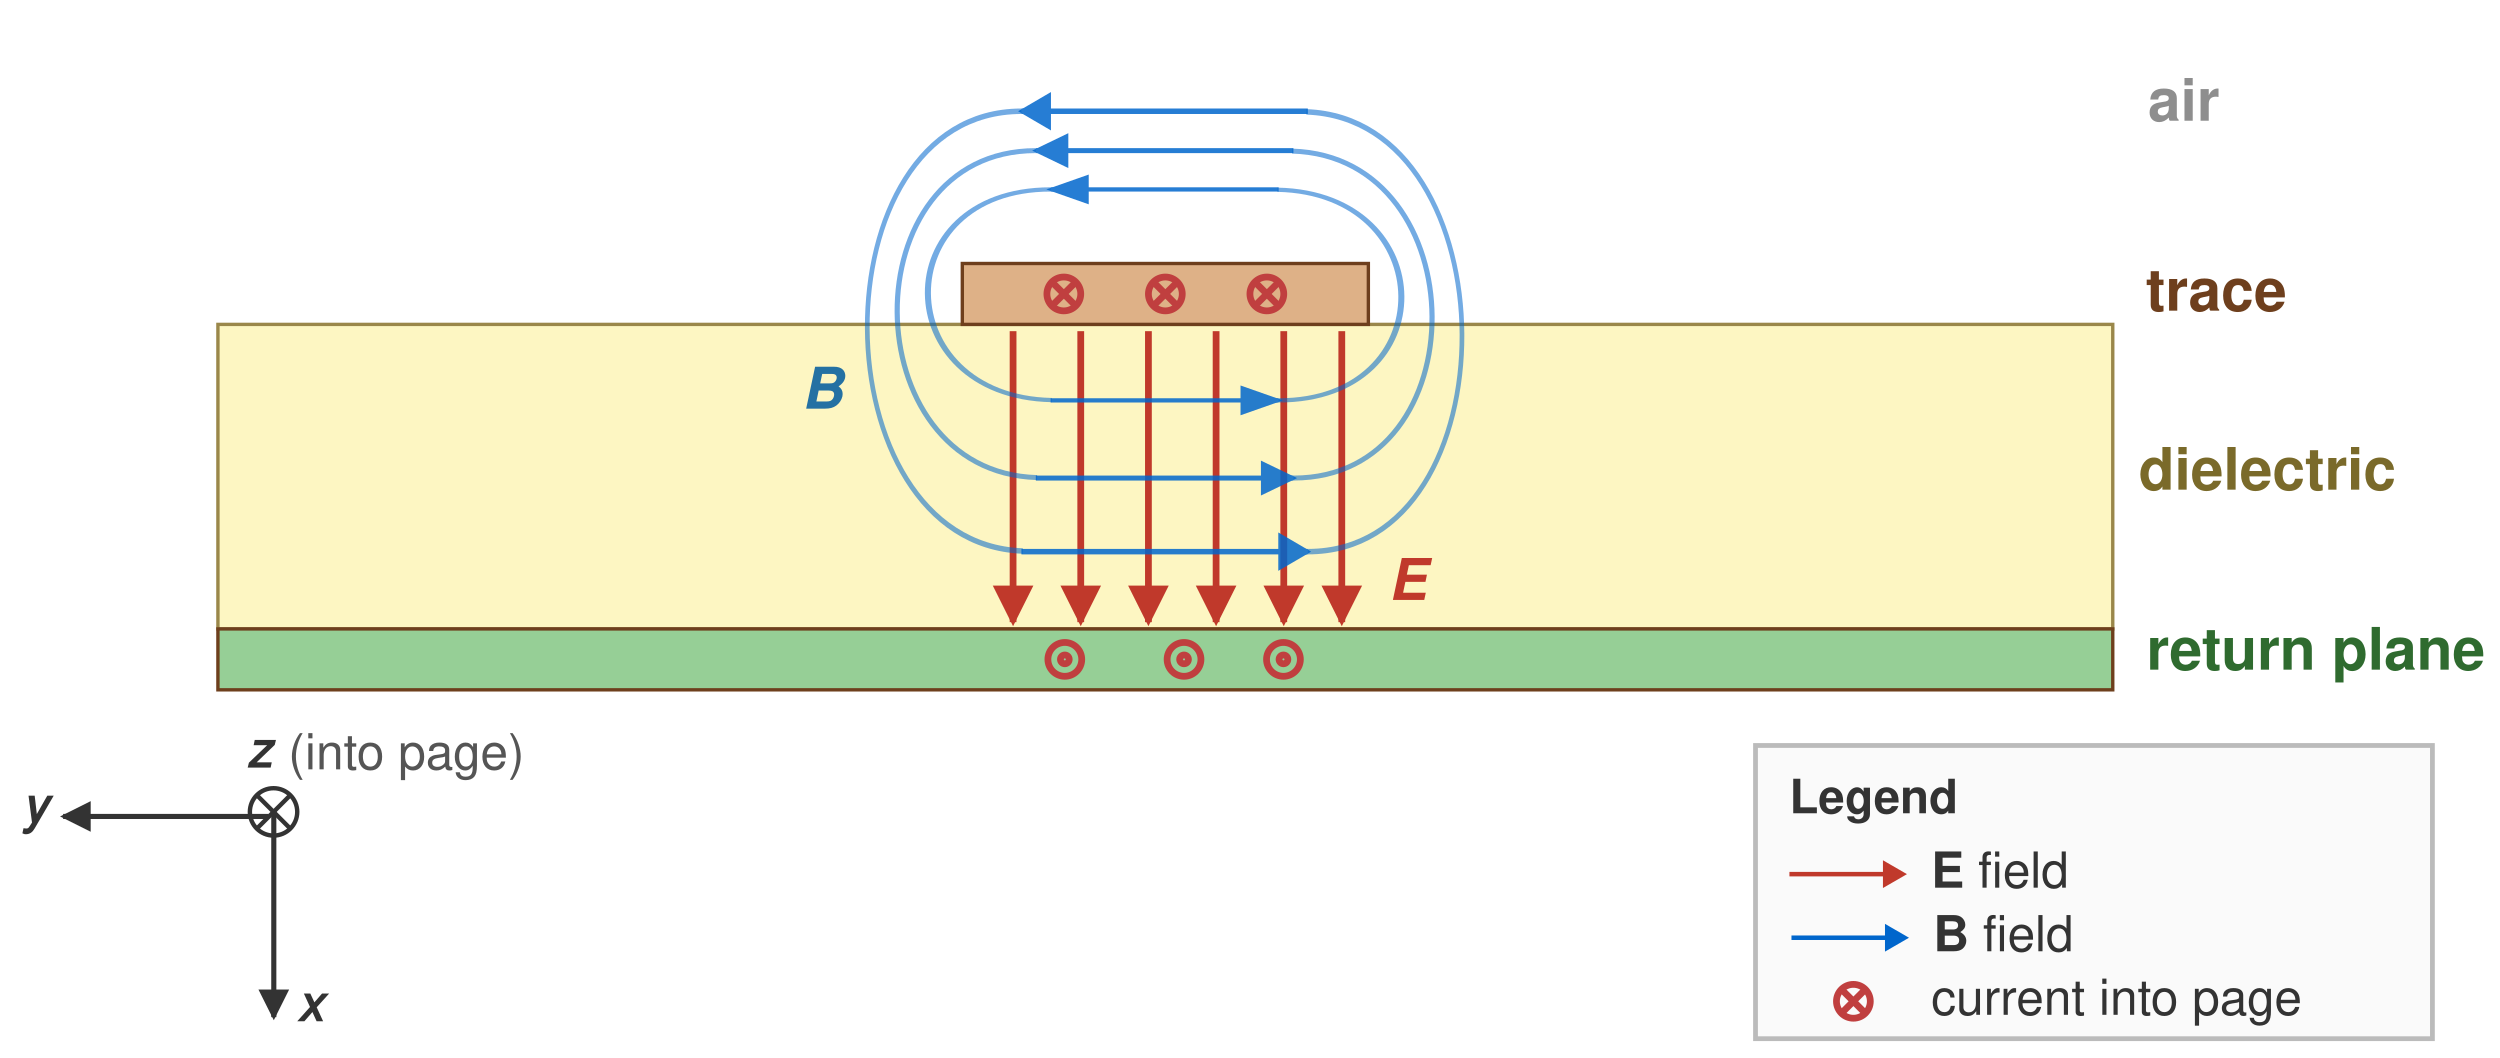
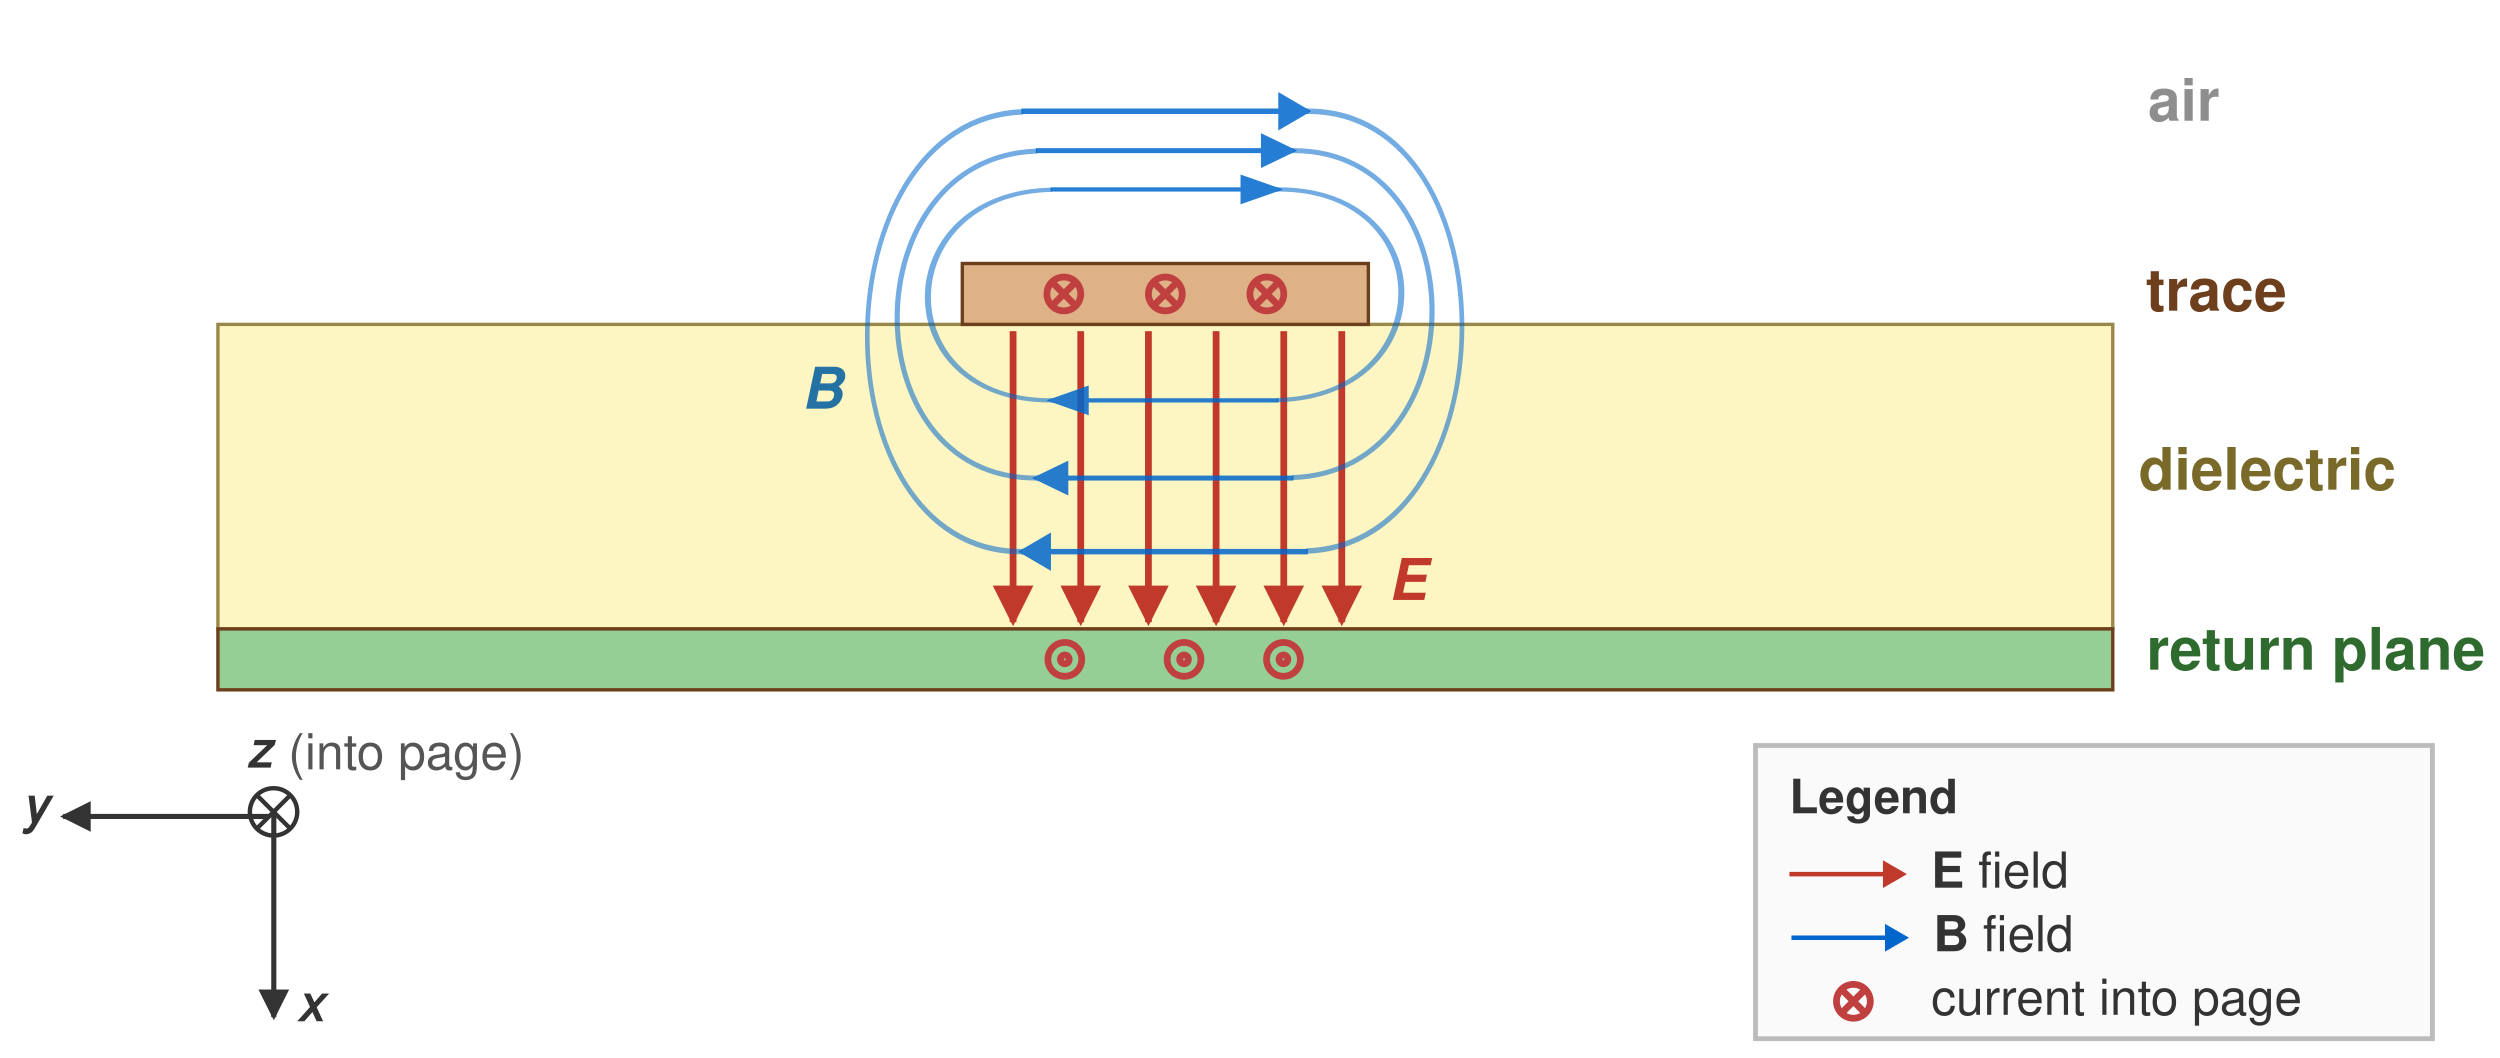
<svg xmlns="http://www.w3.org/2000/svg" viewBox="0 0 738.847 312.475" font-family="Helvetica, Arial, sans-serif" font-size="14px" version="1.1" id="svg69" width="738.847" height="312.475">
  <defs id="defs5">
    <marker style="overflow:visible" id="marker12" refX="0" refY="0" orient="auto-start-reverse" markerWidth="1" markerHeight="1" viewBox="0 0 1 1" preserveAspectRatio="xMidYMid">
      <path transform="scale(0.5)" style="fill:context-stroke;fill-rule:evenodd;stroke:context-stroke;stroke-width:1pt" d="M 5.77,0 -2.88,5 V -5 Z" id="path12" />
    </marker>
    <marker style="overflow:visible" id="Triangle" refX="0" refY="0" orient="auto-start-reverse" markerWidth="1" markerHeight="1" viewBox="0 0 1 1" preserveAspectRatio="xMidYMid">
      <path transform="scale(0.5)" style="fill:context-stroke;fill-rule:evenodd;stroke:context-stroke;stroke-width:1pt" d="M 5.77,0 -2.88,5 V -5 Z" id="path135" />
    </marker>
    <marker id="arrE" viewBox="0 0 10 10" refX="9" refY="5" markerWidth="6" markerHeight="6" orient="auto-start-reverse">
      <path d="M 0,0 10,5 0,10 Z" fill="#c0392b" id="path1" />
    </marker>
    <marker id="arrB" viewBox="0 0 10 10" refX="9" refY="5" markerWidth="6" markerHeight="6" orient="auto-start-reverse">
      <path d="M 0,0 10,5 0,10 Z" fill="#2471a3" id="path2" />
    </marker>
    <marker id="arrAxis" viewBox="0 0 10 10" refX="9" refY="5" markerWidth="6" markerHeight="6" orient="auto-start-reverse">
      <path d="M 0,0 10,5 0,10 Z" fill="#333333" id="path3" />
    </marker>
    <pattern id="fr4" patternUnits="userSpaceOnUse" width="14" height="14">
      <rect width="14" height="14" fill="#e8dfb9" id="rect3" />
      <path d="M0,14 L14,0" stroke="#c7b77a" stroke-width="0.6" opacity="0.6" id="path4" />
    </pattern>
    <pattern id="copper" patternUnits="userSpaceOnUse" width="10" height="10">
      <rect width="10" height="10" fill="#b87333" id="rect4" />
      <path d="M0,10 L10,0" stroke="#8a5220" stroke-width="0.5" opacity="0.5" id="path5" />
    </pattern>
    <marker id="arrAx" viewBox="0 0 10 10" refX="9" refY="5" markerWidth="6" markerHeight="6" orient="auto-start-reverse">
      <path d="M 0,0 10,5 0,10 Z" fill="#333333" id="path4-0" />
    </marker>
    <marker id="marker1" viewBox="0 0 10 10" refX="9" refY="5" markerWidth="6" markerHeight="6" orient="auto-start-reverse">
      <path d="M 0,0 10,5 0,10 Z" fill="#333333" id="path1-9" />
    </marker>
    <marker id="arrAx-5-1" viewBox="0 0 10 10" refX="9" refY="5" markerWidth="6" markerHeight="6" orient="auto-start-reverse">
      <path d="M 0,0 10,5 0,10 Z" fill="#333333" id="path4-5-7" />
    </marker>
    <marker id="marker1-4" viewBox="0 0 10 10" refX="9" refY="5" markerWidth="6" markerHeight="6" orient="auto-start-reverse">
      <path d="M 0,0 10,5 0,10 Z" fill="#333333" id="path1-8" />
    </marker>
    <marker id="bArrow" viewBox="0 -5 10 10" refX="9" refY="0" markerWidth="7" markerHeight="7" orient="auto">
      <path d="M 0,-5 10,0 0,5 Z" fill="#0066cc" id="path1-2" />
    </marker>
    <marker id="marker2" viewBox="0 -5 10 10" refX="9" refY="0" markerWidth="7" markerHeight="7" orient="auto">
      <path d="M 0,-5 10,0 0,5 Z" fill="#0066cc" id="path2-2" />
    </marker>
    <marker id="marker3" viewBox="0 -5 10 10" refX="9" refY="0" markerWidth="7" markerHeight="7" orient="auto">
      <path d="M 0,-5 10,0 0,5 Z" fill="#0066cc" id="path3-1" />
    </marker>
    <marker id="bArrow-5" viewBox="0 -5 10 10" refX="9" refY="0" markerWidth="7" markerHeight="7" orient="auto">
      <path d="M 0,-5 10,0 0,5 Z" fill="#0066cc" id="path1-2-7" />
    </marker>
    <marker id="marker1-6" viewBox="0 -5 10 10" refX="9" refY="0" markerWidth="7" markerHeight="7" orient="auto">
      <path d="M 0,-5 10,0 0,5 Z" fill="#0066cc" id="path1-1" />
    </marker>
    <marker id="marker2-8" viewBox="0 -5 10 10" refX="9" refY="0" markerWidth="7" markerHeight="7" orient="auto">
      <path d="M 0,-5 10,0 0,5 Z" fill="#0066cc" id="path2-9" />
    </marker>
    <marker id="arrE-3" viewBox="0 0 10 10" refX="9" refY="5" markerWidth="6" markerHeight="6" orient="auto-start-reverse">
      <path d="M 0,0 10,5 0,10 Z" fill="#c0392b" id="path1-3" />
    </marker>
    <marker id="bArrow-5-0" viewBox="0 -5 10 10" refX="9" refY="0" markerWidth="7" markerHeight="7" orient="auto">
      <path d="M 0,-5 10,0 0,5 Z" fill="#0066cc" id="path1-2-7-9" />
    </marker>
    <marker id="bArrow-5-0-2" viewBox="0 -5 10 10" refX="9" refY="0" markerWidth="7" markerHeight="7" orient="auto">
      <path d="M 0,-5 10,0 0,5 Z" fill="#0066cc" id="path1-2-7-9-4" />
    </marker>
    <marker id="bArrow-5-5" viewBox="0 -5 10 10" refX="9" refY="0" markerWidth="7" markerHeight="7" orient="auto">
      <path d="M 0,-5 10,0 0,5 Z" fill="#0066cc" id="path1-2-7-1" />
    </marker>
    <marker id="bArrow-5-0-2-7" viewBox="0 -5 10 10" refX="9" refY="0" markerWidth="7" markerHeight="7" orient="auto">
      <path d="M 0,-5 10,0 0,5 Z" fill="#0066cc" id="path1-2-7-9-4-1" />
    </marker>
    <marker id="bArrow-5-4" viewBox="0 -5 10 10" refX="9" refY="0" markerWidth="7" markerHeight="7" orient="auto">
      <path d="M 0,-5 10,0 0,5 Z" fill="#0066cc" id="path1-2-7-2" />
    </marker>
    <marker id="bArrow-5-0-2-3" viewBox="0 -5 10 10" refX="9" refY="0" markerWidth="7" markerHeight="7" orient="auto">
      <path d="M 0,-5 10,0 0,5 Z" fill="#0066cc" id="path1-2-7-9-4-2" />
    </marker>
    <marker id="bArrow-5-4-1" viewBox="0 -5 10 10" refX="9" refY="0" markerWidth="7" markerHeight="7" orient="auto">
      <path d="M 0,-5 10,0 0,5 Z" fill="#0066cc" id="path1-2-7-2-8" />
    </marker>
    <marker id="bArrow-5-0-2-3-9" viewBox="0 -5 10 10" refX="9" refY="0" markerWidth="7" markerHeight="7" orient="auto">
      <path d="M 0,-5 10,0 0,5 Z" fill="#0066cc" id="path1-2-7-9-4-2-2" />
    </marker>
    <marker id="bArrow-5-7" viewBox="0 -5 10 10" refX="9" refY="0" markerWidth="7" markerHeight="7" orient="auto">
      <path d="M 0,-5 10,0 0,5 Z" fill="#0066cc" id="path1-2-7-95" />
    </marker>
    <marker id="bArrow-5-0-2-4" viewBox="0 -5 10 10" refX="9" refY="0" markerWidth="7" markerHeight="7" orient="auto">
      <path d="M 0,-5 10,0 0,5 Z" fill="#0066cc" id="path1-2-7-9-4-3" />
    </marker>
    <marker id="bArrow-5-2" viewBox="0 -5 10 10" refX="9" refY="0" markerWidth="7" markerHeight="7" orient="auto">
      <path d="M 0,-5 10,0 0,5 Z" fill="#0066cc" id="path1-2-7-7" />
    </marker>
    <marker id="bArrow-5-0-2-79" viewBox="0 -5 10 10" refX="9" refY="0" markerWidth="7" markerHeight="7" orient="auto">
      <path d="M 0,-5 10,0 0,5 Z" fill="#0066cc" id="path1-2-7-9-4-31" />
    </marker>
  </defs>
  <rect x="64.403" y="95.871" width="560" height="90" fill="url(#fr4)" stroke="#9a874a" stroke-width="1" id="rect5" style="fill:#fdf6c2;fill-opacity:1" />
  <rect x="64.403" y="185.871" width="560" height="18" fill="url(#copper)" stroke="#6e3f1d" stroke-width="1" id="rect6" style="fill:#96cf96;fill-opacity:1" />
  <rect x="284.403" y="77.871" width="120" height="18" fill="url(#copper)" stroke="#6e3f1d" stroke-width="1" id="rect7" style="fill:#deb187;fill-opacity:1" />
  <g id="g4">
    <g font-size="14px" fill="#333333" id="g12" transform="translate(-15.59732,-124.1287)" style="stroke:#c03f3f;stroke-opacity:1;fill:none;stroke-width:2;stroke-dasharray:none">
      <g id="g10" style="stroke:#c03f3f;stroke-opacity:1;fill:none;stroke-width:2;stroke-dasharray:none">
        <circle cx="330" cy="211" r="5" fill="none" stroke="#333333" stroke-width="1" id="circle7" style="stroke:#c03f3f;stroke-opacity:1;fill:none;stroke-width:2;stroke-dasharray:none" />
        <line x1="326.5" y1="207.5" x2="333.5" y2="214.5" stroke="#333333" stroke-width="1" id="line7" style="stroke:#c03f3f;stroke-opacity:1;fill:none;stroke-width:2;stroke-dasharray:none" />
        <line x1="333.5" y1="207.5" x2="326.5" y2="214.5" stroke="#333333" stroke-width="1" id="line8" style="stroke:#c03f3f;stroke-opacity:1;fill:none;stroke-width:2;stroke-dasharray:none" />
      </g>
      <g id="g9" style="stroke:#c03f3f;stroke-opacity:1;fill:none;stroke-width:2;stroke-dasharray:none">
        <circle cx="360" cy="211" r="5" fill="none" stroke="#333333" stroke-width="1" id="circle8" style="stroke:#c03f3f;stroke-opacity:1;fill:none;stroke-width:2;stroke-dasharray:none" />
        <line x1="356.5" y1="207.5" x2="363.5" y2="214.5" stroke="#333333" stroke-width="1" id="line9" style="stroke:#c03f3f;stroke-opacity:1;fill:none;stroke-width:2;stroke-dasharray:none" />
        <line x1="363.5" y1="207.5" x2="356.5" y2="214.5" stroke="#333333" stroke-width="1" id="line10" style="stroke:#c03f3f;stroke-opacity:1;fill:none;stroke-width:2;stroke-dasharray:none" />
      </g>
      <g id="g8" style="stroke:#c03f3f;stroke-opacity:1;fill:none;stroke-width:2;stroke-dasharray:none">
        <circle cx="390" cy="211" r="5" fill="none" stroke="#333333" stroke-width="1" id="circle10" style="stroke:#c03f3f;stroke-opacity:1;fill:none;stroke-width:2;stroke-dasharray:none" />
        <line x1="386.5" y1="207.5" x2="393.5" y2="214.5" stroke="#333333" stroke-width="1" id="line11" style="stroke:#c03f3f;stroke-opacity:1;fill:none;stroke-width:2;stroke-dasharray:none" />
        <line x1="393.5" y1="207.5" x2="386.5" y2="214.5" stroke="#333333" stroke-width="1" id="line12" style="stroke:#c03f3f;stroke-opacity:1;fill:none;stroke-width:2;stroke-dasharray:none" />
      </g>
    </g>
    <g id="g21" transform="translate(-15.59732,-124.1287)" style="fill:none;stroke:#c03f3f;stroke-opacity:1;stroke-width:2;stroke-dasharray:none">
      <g id="g7" transform="translate(40.29308)" style="fill:none;stroke:#c03f3f;stroke-opacity:1;stroke-width:2;stroke-dasharray:none">
        <circle cx="290" cy="319" r="5" fill="none" stroke="#333333" stroke-width="1" id="circle14" style="fill:none;stroke:#c03f3f;stroke-opacity:1;stroke-width:2;stroke-dasharray:none" />
        <circle cx="290" cy="319" fill="#333333" id="circle15" r="1.3" style="fill:none;stroke:#c03f3f;stroke-opacity:1;stroke-width:2;stroke-dasharray:none" />
      </g>
      <g id="g6" transform="translate(5.524051)" style="fill:none;stroke:#c03f3f;stroke-opacity:1;stroke-width:2;stroke-dasharray:none">
        <circle cx="360" cy="319" r="5" fill="none" stroke="#333333" stroke-width="1" id="circle16" style="fill:none;stroke:#c03f3f;stroke-opacity:1;stroke-width:2;stroke-dasharray:none" />
        <circle cx="360" cy="319" r="1.3" fill="#333333" id="circle17" style="fill:none;stroke:#c03f3f;stroke-opacity:1;stroke-width:2;stroke-dasharray:none" />
      </g>
      <g id="g5" transform="translate(-35.09397)" style="fill:none;stroke:#c03f3f;stroke-opacity:1;stroke-width:2;stroke-dasharray:none">
        <circle cx="430" cy="319" r="5" fill="none" stroke="#333333" stroke-width="1" id="circle18" style="fill:none;stroke:#c03f3f;stroke-opacity:1;stroke-width:2;stroke-dasharray:none" />
        <circle cx="430" cy="319" r="1.3" fill="#333333" id="circle19" style="fill:none;stroke:#c03f3f;stroke-opacity:1;stroke-width:2;stroke-dasharray:none" />
      </g>
    </g>
  </g>
  <g id="g52" transform="translate(-15.59732,-124.1287)">
    
    
    
  </g>
  <g fill="#333333" id="g55" transform="translate(-15.59732,-124.1287)">
    <g id="svg56" transform="translate(79.04939,146.6545)">
      <g id="g3" transform="translate(0,3.249442)">
        <text x="570.731" y="66.037" fill="#333333" font-weight="bold" id="text6-2" style="font-size:17.333px;fill:#6e3f1d;fill-opacity:1">trace</text>
        <text x="571.35" y="9.906" fill="#333333" font-weight="bold" id="text6-2-9" style="font-size:17.333px;fill:#8e8e8e;fill-opacity:1">air</text>
        <text x="570.914" y="172.129" fill="#333333" font-weight="bold" id="text9" style="font-size:17.333px;line-height:1;fill:#2f6b2f;fill-opacity:1">
          <tspan id="tspan3" x="570.914" y="172.129" style="font-size:17.333px;line-height:1;fill:#2f6b2f;fill-opacity:1">return plane</tspan>
        </text>
        <text x="568.607" y="118.947" fill="#7a6a2a" id="text7" style="font-size:17.333px">
          <tspan style="font-style:normal;font-variant:normal;font-weight:bold;font-stretch:normal;font-family:Helvetica, Arial, sans-serif;-inkscape-font-specification:'Helvetica, Arial, sans-serif Bold'" id="tspan4">dielectric</tspan>
        </text>
      </g>
    </g>
  </g>
  <g id="g57" transform="translate(30.54475,-100.7327)">
    <text x="379.766" y="278.034" fill="#c0392b" font-weight="bold" font-style="italic" font-size="17px" id="text56">E</text>
    <text x="206.322" y="221.502" fill="#2471a3" font-weight="bold" font-style="italic" font-size="17px" id="text57">B</text>
  </g>
  <g transform="translate(518.8468,220.344)" id="g65">
    <rect x="-0.026" y="-0.026" width="200.053" height="86.657" fill="#fafafa" stroke="#bbbbbb" stroke-width="0.8" id="rect57" style="stroke-width:1.408;stroke-dasharray:none" />
    <text x="10" y="20" font-weight="bold" fill="#333333" id="text58" style="stroke-width:1.333;stroke-dasharray:none">Legend</text>
    <line x1="10" y1="38" x2="40" y2="38" stroke="#c0392b" stroke-width="2" marker-end="url(#arrE)" id="line58" style="stroke-width:1.333;stroke-dasharray:none;marker-end:url(#Triangle)" />
    <text x="51.899" y="42" fill="#333333" id="text59" style="font-size:14.667px;stroke-width:1.333;stroke-dasharray:none">
      <tspan style="font-style:normal;font-variant:normal;font-weight:bold;font-stretch:normal;font-family:Helvetica, Arial, sans-serif;-inkscape-font-specification:'Helvetica, Arial, sans-serif Bold';stroke-width:1.333;stroke-dasharray:none" id="tspan11">E</tspan> field</text>
    <line x1="10.602" y1="56.793" x2="40.602" y2="56.793" stroke="#c0392b" stroke-width="2" marker-end="url(#arrE-3)" id="line58-1" style="stroke:#0066cc;stroke-width:1.333;stroke-dasharray:none;stroke-opacity:1;marker-end:url(#marker12)" />
    <text x="52.501" y="60.793" fill="#333333" id="text59-1" style="font-size:14.667px;stroke-width:1.333;stroke-dasharray:none">
      <tspan style="font-style:normal;font-variant:normal;font-weight:bold;font-stretch:normal;font-family:Helvetica, Arial, sans-serif;-inkscape-font-specification:'Helvetica, Arial, sans-serif Bold';stroke-width:1.333;stroke-dasharray:none" id="tspan10">B</tspan> field</text>
    <g transform="translate(28.89933,75.57885)" id="g64" style="stroke-width:2;stroke-dasharray:none;stroke:#c03f3f;stroke-opacity:1;fill:none">
      <circle r="5" fill="none" stroke="#333333" stroke-width="1" id="circle62" cx="0" cy="0" style="stroke-width:2;stroke-dasharray:none;stroke:#c03f3f;stroke-opacity:1;fill:none" />
      <line x1="-3.5" y1="-3.5" x2="3.5" y2="3.5" stroke="#333333" id="line63" style="stroke-width:2;stroke-dasharray:none;stroke:#c03f3f;stroke-opacity:1;fill:none" />
      <line x1="3.5" y1="-3.5" x2="-3.5" y2="3.5" stroke="#333333" id="line64" style="stroke-width:2;stroke-dasharray:none;stroke:#c03f3f;stroke-opacity:1;fill:none" />
    </g>
    <text x="51.899" y="79.579" fill="#333333" id="text64" style="font-size:14.667px;stroke-width:1.333;stroke-dasharray:none">current into page</text>
  </g>
  <g fill="#555555" font-size="12px" font-style="italic" id="g69" transform="translate(-20.14654,-70.83783)" style="display:none">
    <text x="347.977" y="369.025" text-anchor="middle" id="text68" style="font-size:14.667px">Cross-section — wave propagates into the page</text>
    <text x="347.977" y="387.025" text-anchor="middle" id="text69" style="font-size:14.667px">Trace current into page; return current out of page</text>
  </g>
  <g stroke="#333333" fill="#333333" id="g49" transform="translate(51.05384,-57.06066)">
    <line x1="28.296" y1="298.354" x2="-32.4" y2="298.354" stroke-width="1.509" marker-end="url(#arrAx-5-1)" id="line45-3" style="marker-end:url(#arrAx-5-1)" />
    <text x="22.012" y="283.672" font-style="italic" id="text45-5" style="font-size:14.667px;stroke-width:0.5;stroke-dasharray:none">z</text>
    <text x="41.108" y="300.906" font-size="11px" fill="#555555" id="text46-2" style="font-size:14.667px;display:none;stroke-width:0;stroke-dasharray:none">(propagation)</text>
    <line x1="29.864" y1="296.625" x2="29.864" y2="357.67" stroke-width="1.513" marker-end="url(#arrAx-5-1)" id="line46" style="marker-end:url(#arrAx-5-1)" />
    <text x="37.111" y="358.631" font-style="italic" id="text47-7-2" style="font-size:14.667px;stroke-width:0.5;stroke-dasharray:none">x</text>
    <text x="-44.274" y="300.158" font-style="italic" id="text48-6" style="font-size:14.667px;stroke-width:0.5;stroke-dasharray:none">y</text>
    <text x="34.128" y="284.428" font-size="11px" fill="#555555" id="text49" style="font-size:14.667px;stroke-width:0;stroke-dasharray:none">(into page)</text>
    <g transform="translate(64.0583,297.0056)" id="g48-7">
      <circle r="7" fill="none" stroke="#333333" stroke-width="1.3" id="circle47" cx="-34.266" cy="0" />
      <line x1="-39.266" y1="-5" x2="-29.266" y2="5" stroke="#333333" stroke-width="1.3" id="line47" />
      <line x1="-29.266" y1="-5" x2="-39.266" y2="5" stroke="#333333" stroke-width="1.3" id="line48-6" />
    </g>
  </g>
  <g stroke="#c0392b" stroke-width="2" fill="none" id="g31" transform="translate(-15.59732,-124.1287)">
    <line x1="315" y1="222" x2="315" y2="308" marker-end="url(#arrE)" id="line21" />
    <line x1="335" y1="222" x2="335" y2="308" marker-end="url(#arrE)" id="line22" />
    <line x1="355" y1="222" x2="355" y2="308" marker-end="url(#arrE)" id="line23" />
    <line x1="375" y1="222" x2="375" y2="308" marker-end="url(#arrE)" id="line24" />
    <line x1="395" y1="222" x2="395" y2="308" marker-end="url(#arrE)" id="line25" />
    <line x1="412.149" y1="222" x2="412.149" y2="308" marker-end="url(#arrE)" id="line26" />
    <g id="g1" style="display:none">
      <path d="m 302,220 c -32,20 -62,60 -62,88" marker-end="url(#arrE)" id="path26" />
      <path d="m 298,213 c -58,7 -108,47 -108,95" marker-end="url(#arrE)" id="path27" />
      <path d="m 296,208 c -76,2 -156,42 -156,100" marker-end="url(#arrE)" id="path28" />
      <path d="m 418,220 c 32,20 62,60 62,88" marker-end="url(#arrE)" id="path29" />
      <path d="m 422,213 c 58,7 108,47 108,95" marker-end="url(#arrE)" id="path30" />
      <path d="m 424,208 c 76,2 156,42 156,100" marker-end="url(#arrE)" id="path31" />
    </g>
  </g>
-   <g id="g2">
+   <g id="g2" transform="matrix(-1,0,0,1,688.3834,0)">
    <g id="g13">
      <g id="g2-7" transform="matrix(1.591936,0,0,1.859191,-220.0672,-293.0462)" style="stroke-width:0.872;stroke-dasharray:none">
        <line x1="381.031" y1="175.304" x2="327.854" y2="175.304" stroke="#0066cc" stroke-width="0.899" marker-end="url(#bArrow-5)" opacity="0.85" id="line14-4" style="stroke-width:0.872;stroke-dasharray:none;marker-end:url(#bArrow-5)" />
        <path d="m 328.118,245.21 c -38.166,-1.145 -38.739,-69.906 -0.264,-69.906" fill="none" stroke="#0066cc" stroke-width="0.654" stroke-dasharray="5, 3" opacity="0.55" id="path17-3" style="stroke-width:0.872;stroke-dasharray:none;stroke-dashoffset:0" />
        <path d="m 380.778,175.405 c 38.166,1.145 38.739,69.906 0.264,69.906" fill="none" stroke="#0066cc" stroke-width="0.654" stroke-dasharray="5, 3" opacity="0.55" id="path17-3-8" style="stroke-width:0.872;stroke-dasharray:none;stroke-dashoffset:0" />
        <line x1="327.865" y1="245.312" x2="381.043" y2="245.312" stroke="#0066cc" stroke-width="0.899" marker-end="url(#bArrow-5-0-2)" opacity="0.85" id="line14-4-8" style="stroke-width:0.872;stroke-dasharray:none;marker-end:url(#bArrow-5-0-2)" />
      </g>
      <g id="g2-7-8" transform="matrix(1.431785,0,0,1.382283,-163.302,-197.8038)" style="stroke-width:1.066;stroke-dasharray:none">
        <line x1="381.031" y1="175.304" x2="327.854" y2="175.304" stroke="#0066cc" stroke-width="0.899" marker-end="url(#bArrow-5-2)" opacity="0.85" id="line14-4-65" style="stroke-width:1.066;stroke-dasharray:none;marker-end:url(#bArrow-5-2)" />
        <path d="m 328.118,245.21 c -38.166,-1.145 -38.739,-69.906 -0.264,-69.906" fill="none" stroke="#0066cc" stroke-width="0.654" stroke-dasharray="5, 3" opacity="0.55" id="path17-3-0" style="stroke-width:1.066;stroke-dasharray:none;stroke-dashoffset:0" />
        <path d="m 380.778,175.405 c 38.166,1.145 38.739,69.906 0.264,69.906" fill="none" stroke="#0066cc" stroke-width="0.654" stroke-dasharray="5, 3" opacity="0.55" id="path17-3-8-2" style="stroke-width:1.066;stroke-dasharray:none;stroke-dashoffset:0" />
        <line x1="327.865" y1="245.312" x2="381.043" y2="245.312" stroke="#0066cc" stroke-width="0.899" marker-end="url(#bArrow-5-0-2-79)" opacity="0.85" id="line14-4-8-8" style="stroke-width:1.066;stroke-dasharray:none;marker-end:url(#bArrow-5-0-2-79)" />
      </g>
      <g id="g2-7-1" transform="matrix(1.267395,0,0,0.8904945,-105.0339,-100.1212)" style="stroke-width:1.412;stroke-dasharray:none">
        <line x1="381.031" y1="175.304" x2="327.854" y2="175.304" stroke="#0066cc" stroke-width="0.899" marker-end="url(#bArrow-5-4)" opacity="0.85" id="line14-4-6" style="stroke-width:1.412;stroke-dasharray:none;marker-end:url(#bArrow-5-4)" />
        <path d="m 328.118,245.21 c -38.166,-1.145 -38.739,-69.906 -0.264,-69.906" fill="none" stroke="#0066cc" stroke-width="0.654" stroke-dasharray="5, 3" opacity="0.55" id="path17-3-85" style="stroke-width:1.412;stroke-dasharray:none;stroke-dashoffset:0" />
        <path d="m 380.778,175.405 c 38.166,1.145 38.739,69.906 0.264,69.906" fill="none" stroke="#0066cc" stroke-width="0.654" stroke-dasharray="5, 3" opacity="0.55" id="path17-3-8-7" style="stroke-width:1.412;stroke-dasharray:none;stroke-dashoffset:0" />
        <line x1="327.865" y1="245.312" x2="381.043" y2="245.312" stroke="#0066cc" stroke-width="0.899" marker-end="url(#bArrow-5-0-2-3)" opacity="0.85" id="line14-4-8-6" style="stroke-width:1.412;stroke-dasharray:none;marker-end:url(#bArrow-5-0-2-3)" />
      </g>
    </g>
    <g id="g11" style="display:none">
      <g id="g2-7-2" transform="matrix(-1.708208,0,0,1.29918,949.6629,-78.83926)" style="stroke-width:1.175;stroke-dasharray:none">
        <line x1="381.031" y1="175.304" x2="327.854" y2="175.304" stroke="#0066cc" stroke-width="0.899" marker-end="url(#bArrow-5-7)" opacity="0.85" id="line14-4-3" style="stroke-width:1.175;stroke-dasharray:none;marker-end:url(#bArrow-5-7)" />
        <path d="m 328.118,245.21 c -38.166,-1.145 -38.739,-69.906 -0.264,-69.906" fill="none" stroke="#0066cc" stroke-width="0.654" stroke-dasharray="5, 3" opacity="0.55" id="path17-3-3" style="stroke-width:1.175;stroke-dasharray:none;stroke-dashoffset:0" />
        <path d="m 380.778,175.405 c 38.166,1.145 38.739,69.906 0.264,69.906" fill="none" stroke="#0066cc" stroke-width="0.654" stroke-dasharray="5, 3" opacity="0.55" id="path17-3-8-4" style="stroke-width:1.175;stroke-dasharray:none;stroke-dashoffset:0" />
        <line x1="327.865" y1="245.312" x2="381.043" y2="245.312" stroke="#0066cc" stroke-width="0.899" marker-end="url(#bArrow-5-0-2-4)" opacity="0.85" id="line14-4-8-1" style="stroke-width:1.175;stroke-dasharray:none;marker-end:url(#bArrow-5-0-2-4)" />
      </g>
      <g id="g2-7-1-1" transform="matrix(-1.267395,0,0,0.8904945,793.4174,7.110424)" style="stroke-width:1.883;stroke-dasharray:none">
        <line x1="381.031" y1="175.304" x2="327.854" y2="175.304" stroke="#0066cc" stroke-width="0.899" marker-end="url(#bArrow-5-4-1)" opacity="0.85" id="line14-4-6-3" style="stroke-width:1.883;stroke-dasharray:none;marker-end:url(#bArrow-5-4-1)" />
        <path d="m 328.118,245.21 c -38.166,-1.145 -38.739,-69.906 -0.264,-69.906" fill="none" stroke="#0066cc" stroke-width="0.654" stroke-dasharray="5, 3" opacity="0.55" id="path17-3-85-8" style="stroke-width:1.883;stroke-dasharray:none;stroke-dashoffset:0" />
        <path d="m 380.778,175.405 c 38.166,1.145 38.739,69.906 0.264,69.906" fill="none" stroke="#0066cc" stroke-width="0.654" stroke-dasharray="5, 3" opacity="0.55" id="path17-3-8-7-7" style="stroke-width:1.883;stroke-dasharray:none;stroke-dashoffset:0" />
        <line x1="327.865" y1="245.312" x2="381.043" y2="245.312" stroke="#0066cc" stroke-width="0.899" marker-end="url(#bArrow-5-0-2-3-9)" opacity="0.85" id="line14-4-8-6-4" style="stroke-width:1.883;stroke-dasharray:none;marker-end:url(#bArrow-5-0-2-3-9)" />
      </g>
    </g>
  </g>
</svg>
